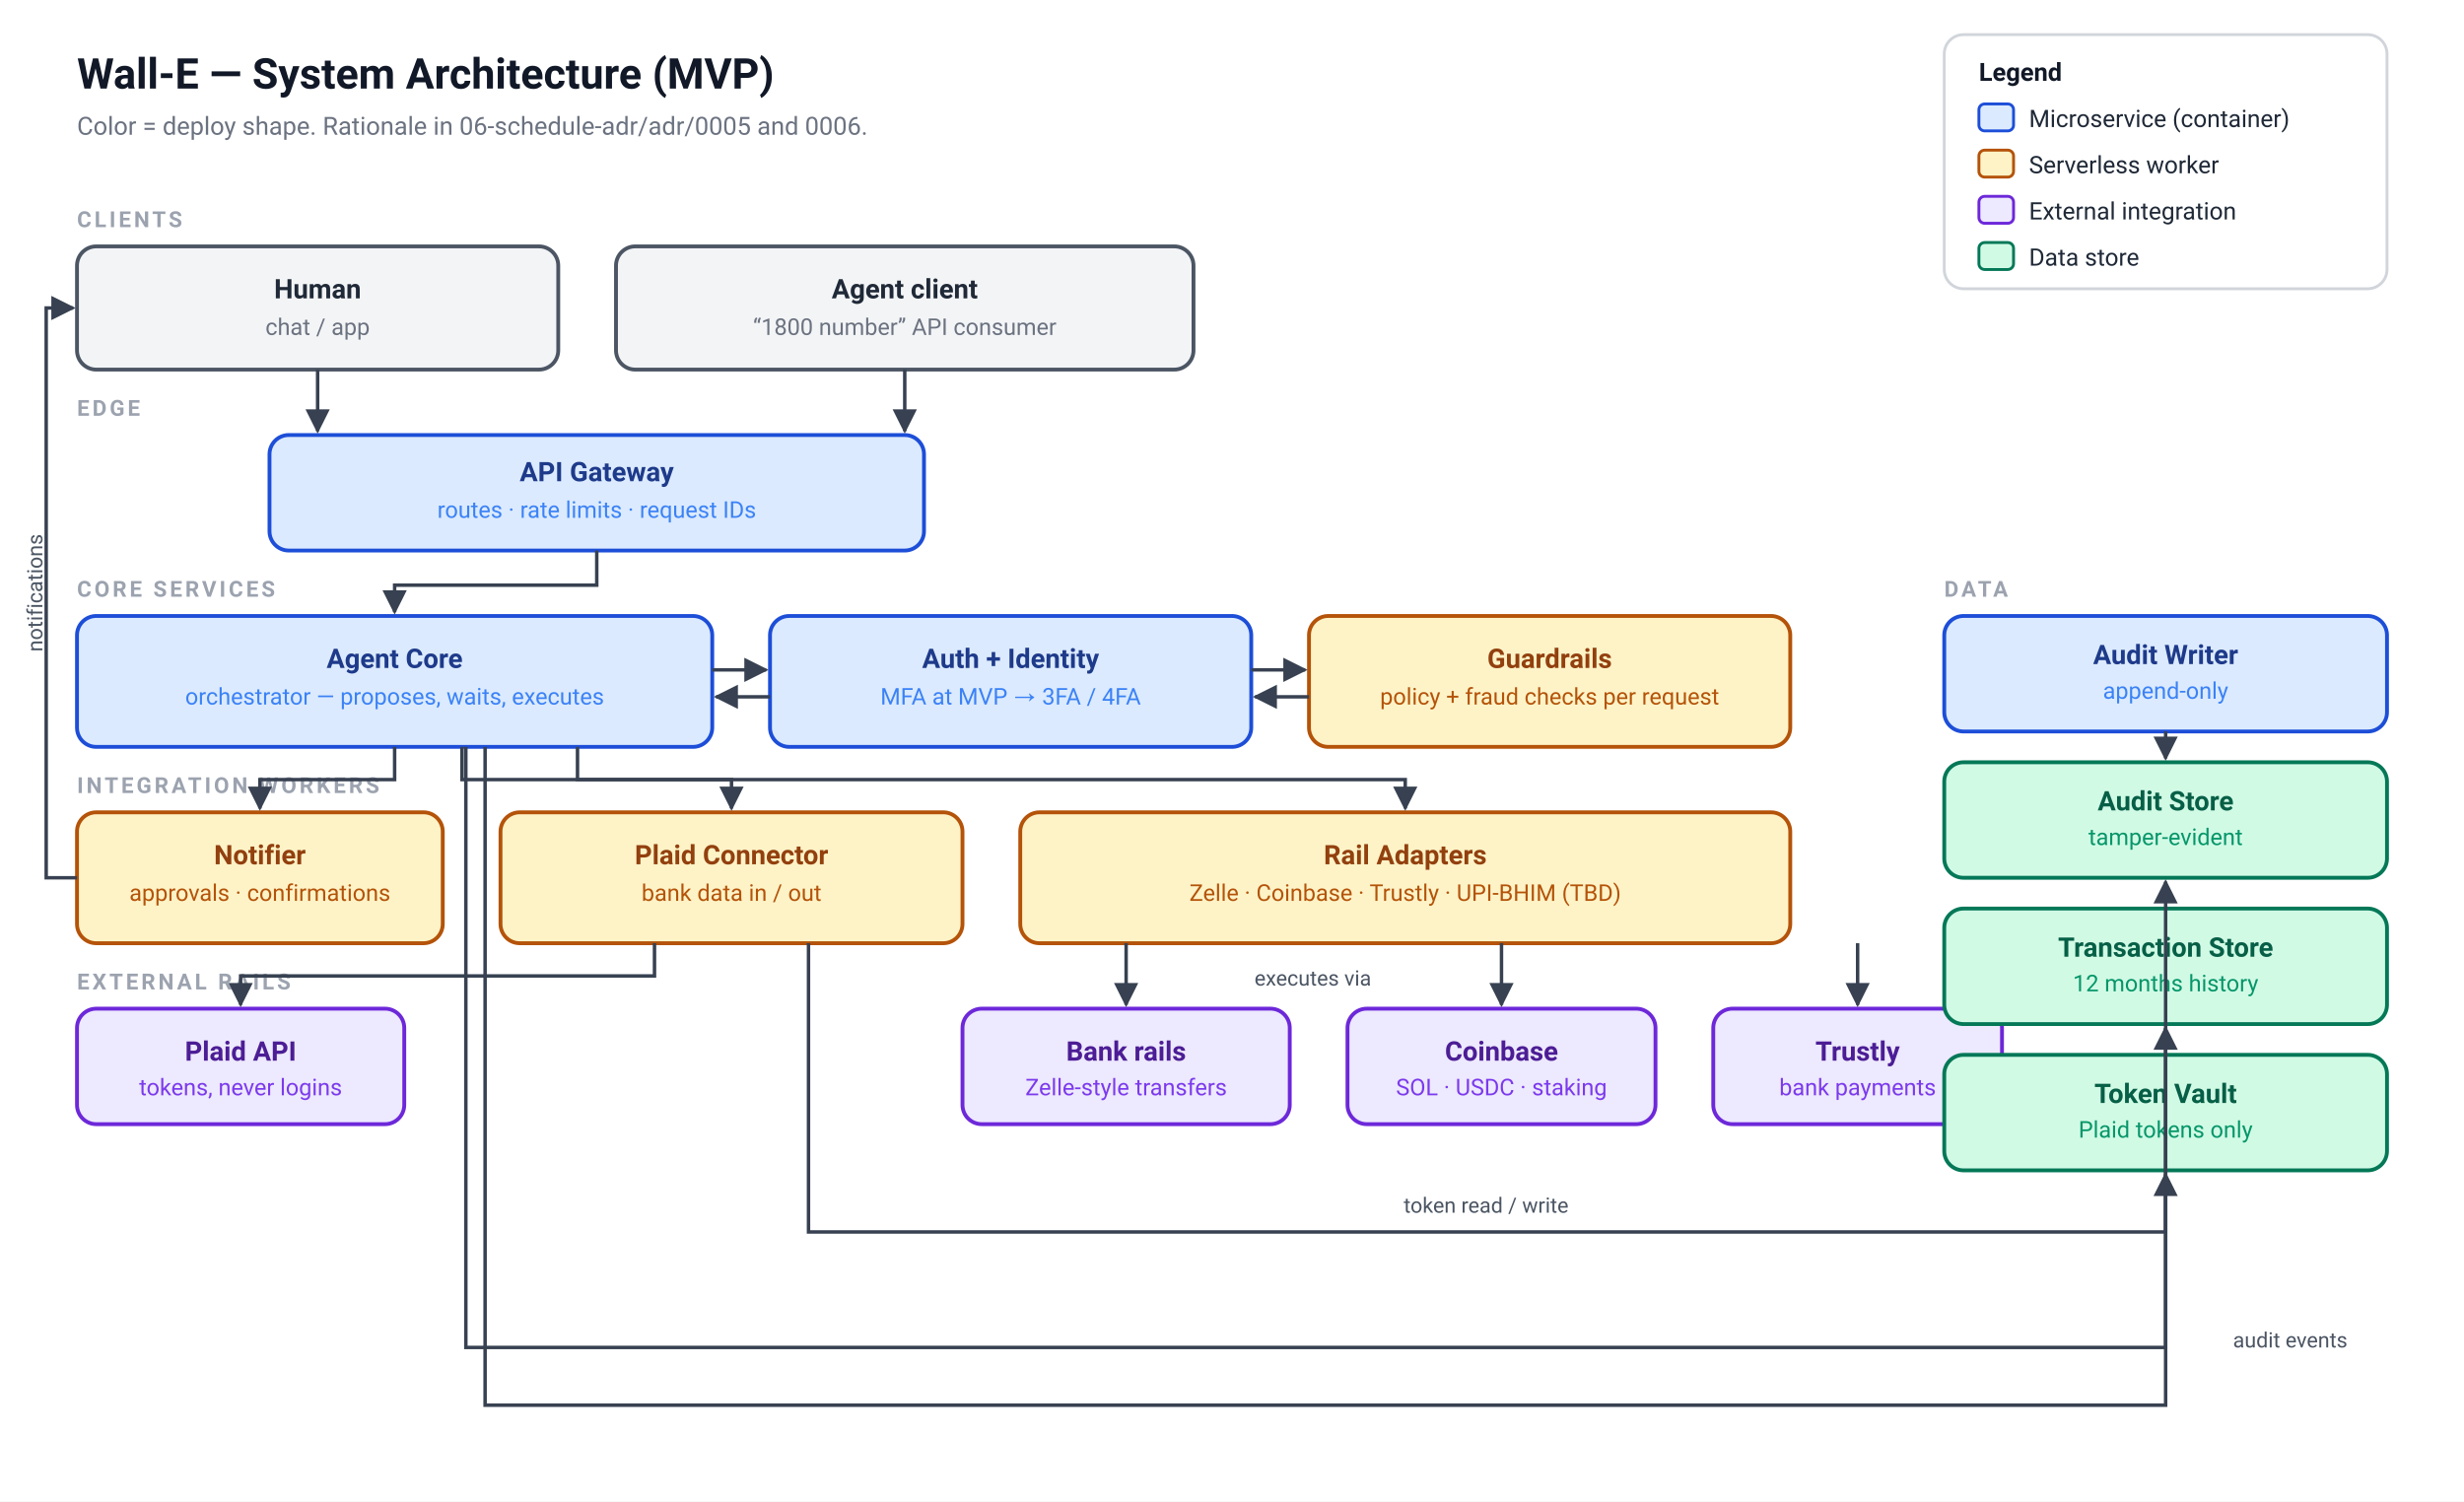
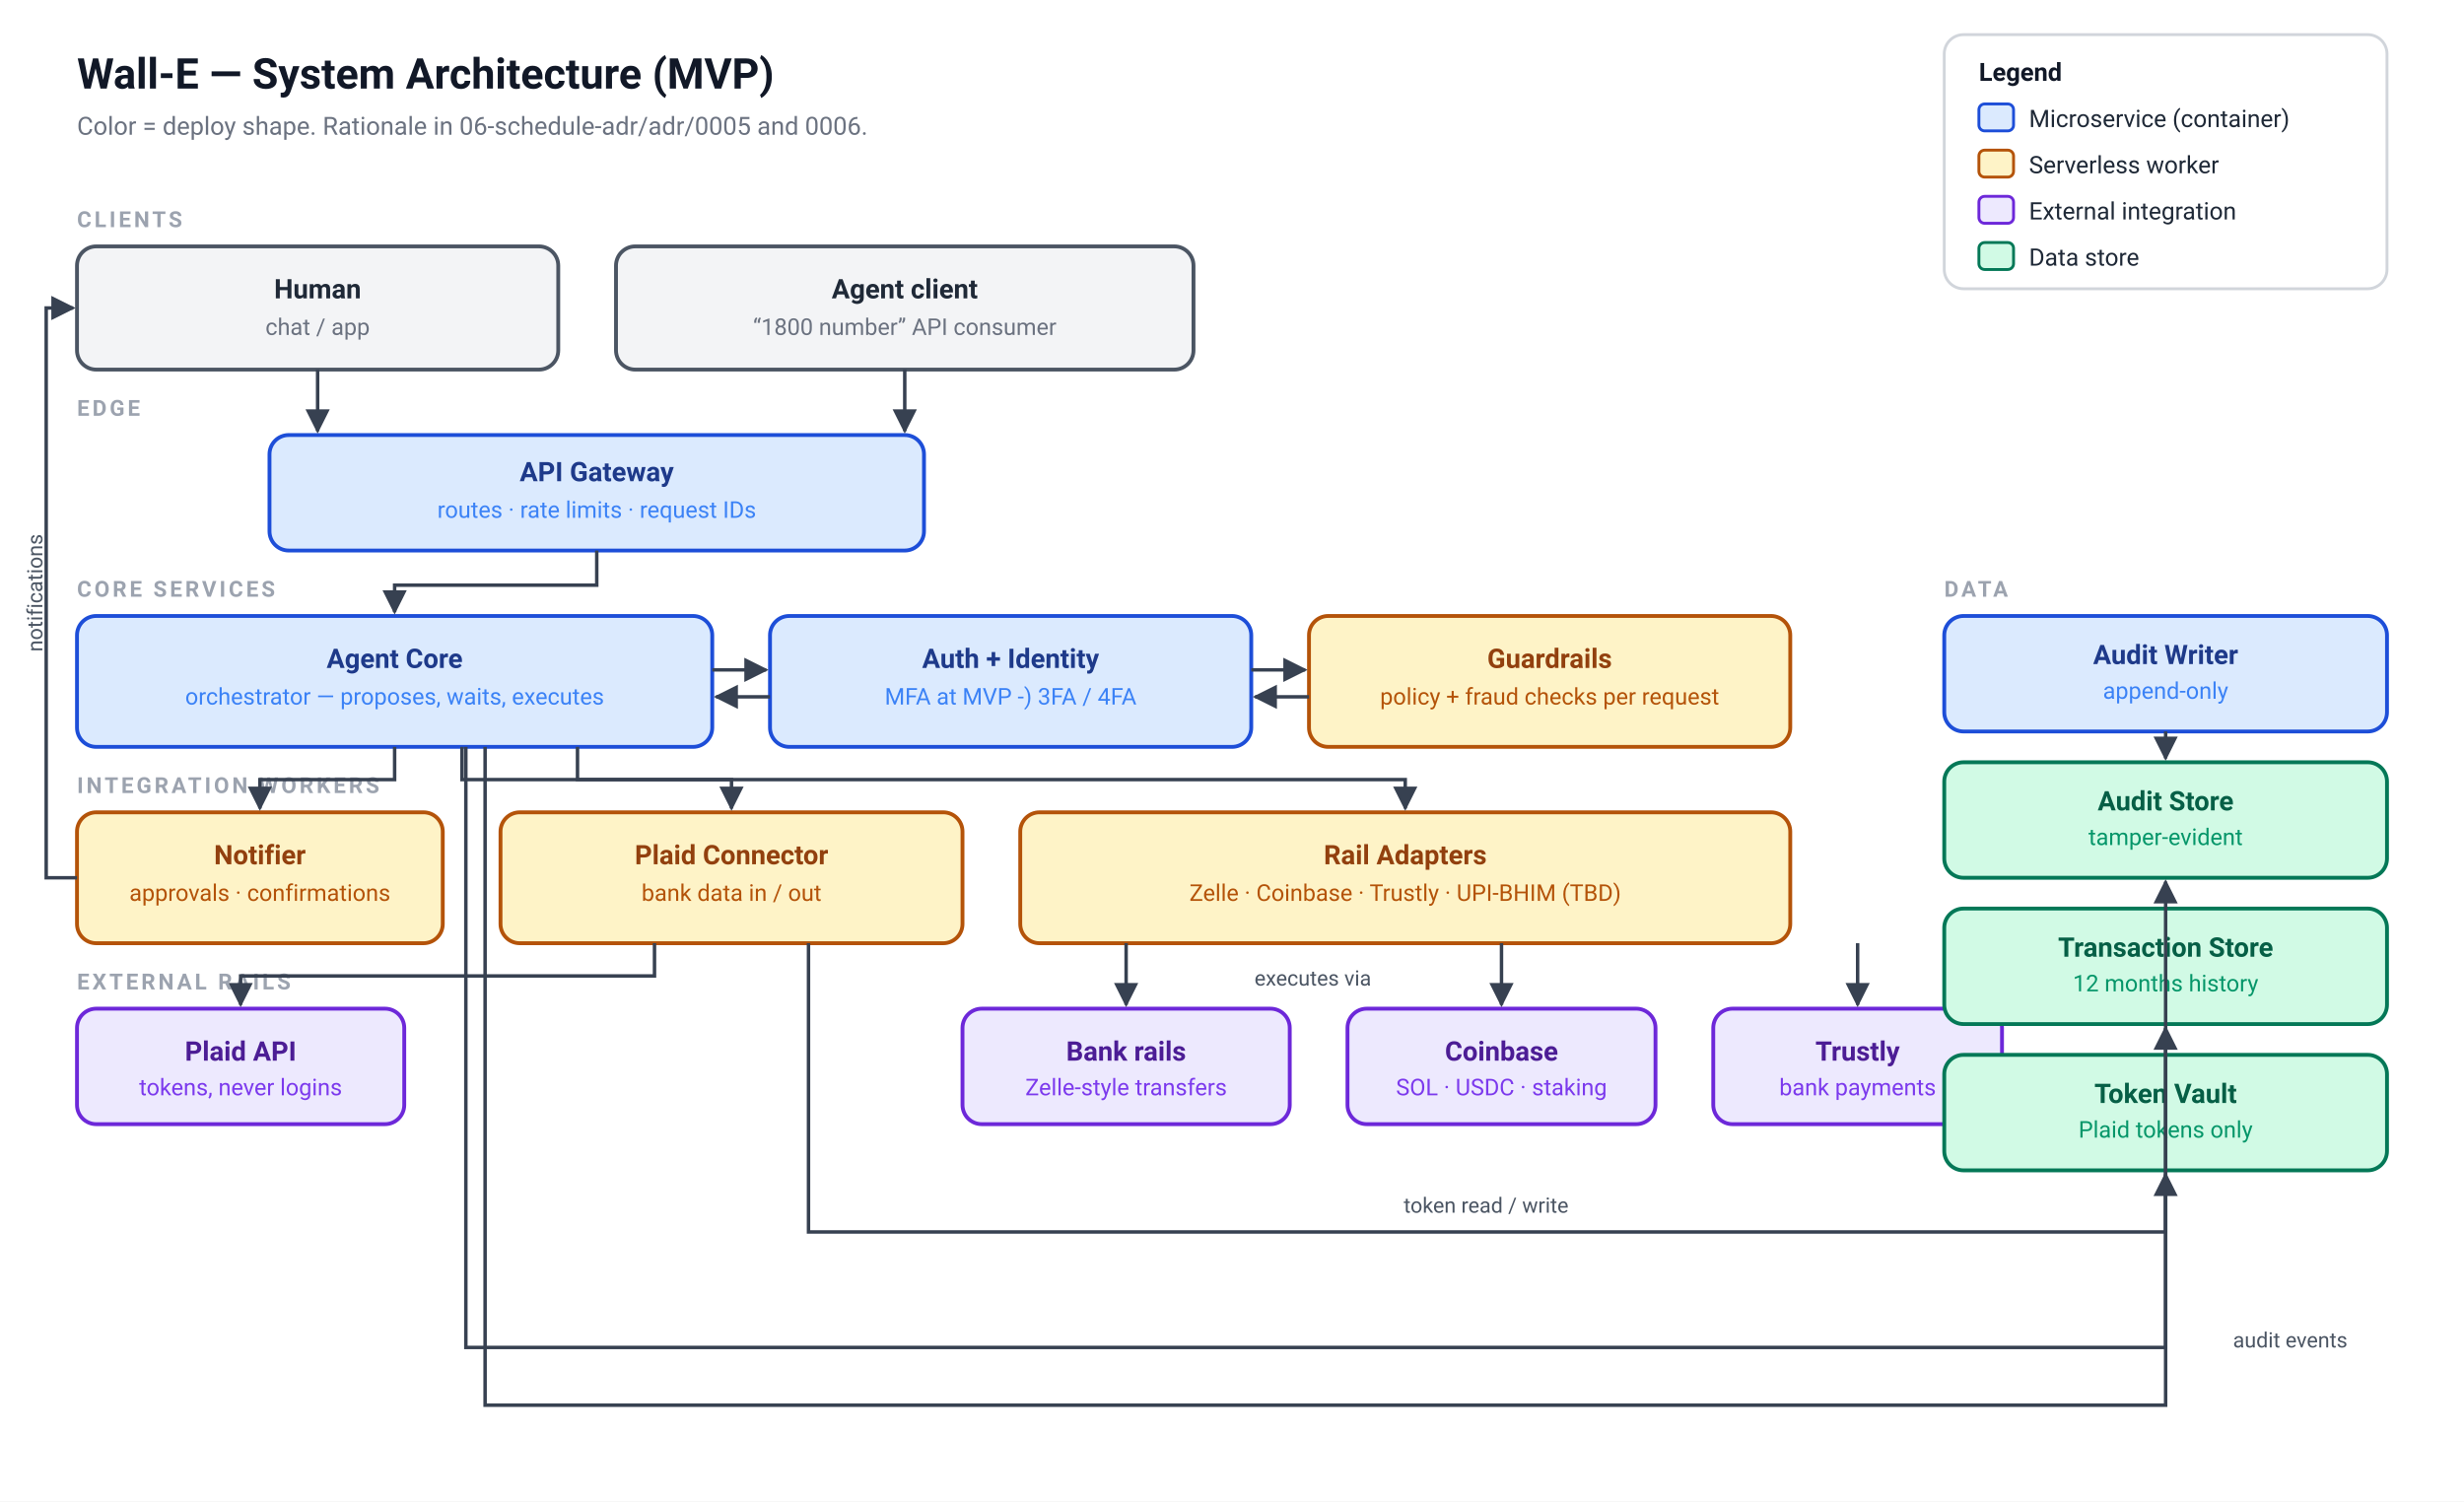
<svg xmlns="http://www.w3.org/2000/svg" width="1280" height="780" viewBox="0 0 1280 780" font-family="ui-sans-serif, system-ui, -apple-system, 'Segoe UI', Roboto, Helvetica, Arial, sans-serif">
  <defs>
    <marker id="arr" viewBox="0 0 10 10" refX="9" refY="5" markerWidth="7" markerHeight="7" orient="auto-start-reverse">
      <path d="M 0 0 L 10 5 L 0 10 z" fill="#374151" />
    </marker>
  </defs>
  <rect x="0" y="0" width="1280" height="780" fill="#FFFFFF" />
  <text x="40" y="46" font-size="22" font-weight="700" fill="#111827">Wall-E — System Architecture (MVP)</text>
  <text x="40" y="70" font-size="13" fill="#6B7280">Color = deploy shape. Rationale in 06-schedule-adr/adr/0005 and 0006.</text>
  <rect x="1010" y="18" width="230" height="132" rx="10" fill="#FFFFFF" stroke="#D1D5DB" stroke-width="1.5" />
  <text x="1028" y="42" font-size="13" font-weight="700" fill="#111827">Legend</text>
  <rect x="1028" y="54" width="18" height="14" rx="3" fill="#DBEAFE" stroke="#1D4ED8" stroke-width="1.5" />
  <text x="1054" y="66" font-size="12.5" fill="#1F2937">Microservice (container)</text>
  <rect x="1028" y="78" width="18" height="14" rx="3" fill="#FEF3C7" stroke="#B45309" stroke-width="1.5" />
  <text x="1054" y="90" font-size="12.5" fill="#1F2937">Serverless worker</text>
  <rect x="1028" y="102" width="18" height="14" rx="3" fill="#EDE9FE" stroke="#6D28D9" stroke-width="1.5" />
  <text x="1054" y="114" font-size="12.5" fill="#1F2937">External integration</text>
  <rect x="1028" y="126" width="18" height="14" rx="3" fill="#D1FAE5" stroke="#047857" stroke-width="1.5" />
  <text x="1054" y="138" font-size="12.5" fill="#1F2937">Data store</text>
  <text x="40" y="118" font-size="11.5" font-weight="700" fill="#9CA3AF" letter-spacing="1.5">CLIENTS</text>
  <rect x="40" y="128" width="250" height="64" rx="10" fill="#F3F4F6" stroke="#4B5563" stroke-width="2" />
  <text x="165" y="155" font-size="14" font-weight="700" fill="#1F2937" text-anchor="middle">Human</text>
  <text x="165" y="174" font-size="12" fill="#6B7280" text-anchor="middle">chat / app</text>
  <rect x="320" y="128" width="300" height="64" rx="10" fill="#F3F4F6" stroke="#4B5563" stroke-width="2" />
  <text x="470" y="155" font-size="14" font-weight="700" fill="#1F2937" text-anchor="middle">Agent client</text>
  <text x="470" y="174" font-size="12" fill="#6B7280" text-anchor="middle">“1800 number” API consumer</text>
  <text x="40" y="216" font-size="11.5" font-weight="700" fill="#9CA3AF" letter-spacing="1.5">EDGE</text>
  <rect x="140" y="226" width="340" height="60" rx="10" fill="#DBEAFE" stroke="#1D4ED8" stroke-width="2" />
  <text x="310" y="250" font-size="14" font-weight="700" fill="#1E3A8A" text-anchor="middle">API Gateway</text>
  <text x="310" y="269" font-size="12" fill="#3B82F6" text-anchor="middle">routes · rate limits · request IDs</text>
  <text x="40" y="310" font-size="11.5" font-weight="700" fill="#9CA3AF" letter-spacing="1.5">CORE SERVICES</text>
  <rect x="40" y="320" width="330" height="68" rx="10" fill="#DBEAFE" stroke="#1D4ED8" stroke-width="2" />
  <text x="205" y="347" font-size="14" font-weight="700" fill="#1E3A8A" text-anchor="middle">Agent Core</text>
  <text x="205" y="366" font-size="12" fill="#3B82F6" text-anchor="middle">orchestrator — proposes, waits, executes</text>
  <rect x="400" y="320" width="250" height="68" rx="10" fill="#DBEAFE" stroke="#1D4ED8" stroke-width="2" />
  <text x="525" y="347" font-size="14" font-weight="700" fill="#1E3A8A" text-anchor="middle">Auth + Identity</text>
-   <text x="525" y="366" font-size="12" fill="#3B82F6" text-anchor="middle">MFA at MVP → 3FA / 4FA</text>
+   <text x="525" y="366" font-size="12" fill="#3B82F6" text-anchor="middle">MFA at MVP -) 3FA / 4FA</text>
  <rect x="680" y="320" width="250" height="68" rx="10" fill="#FEF3C7" stroke="#B45309" stroke-width="2" />
  <text x="805" y="347" font-size="14" font-weight="700" fill="#92400E" text-anchor="middle">Guardrails</text>
  <text x="805" y="366" font-size="12" fill="#B45309" text-anchor="middle">policy + fraud checks per request</text>
  <text x="40" y="412" font-size="11.5" font-weight="700" fill="#9CA3AF" letter-spacing="1.5">INTEGRATION WORKERS</text>
  <rect x="40" y="422" width="190" height="68" rx="10" fill="#FEF3C7" stroke="#B45309" stroke-width="2" />
  <text x="135" y="449" font-size="14" font-weight="700" fill="#92400E" text-anchor="middle">Notifier</text>
  <text x="135" y="468" font-size="12" fill="#B45309" text-anchor="middle">approvals · confirmations</text>
  <rect x="260" y="422" width="240" height="68" rx="10" fill="#FEF3C7" stroke="#B45309" stroke-width="2" />
  <text x="380" y="449" font-size="14" font-weight="700" fill="#92400E" text-anchor="middle">Plaid Connector</text>
  <text x="380" y="468" font-size="12" fill="#B45309" text-anchor="middle">bank data in / out</text>
  <rect x="530" y="422" width="400" height="68" rx="10" fill="#FEF3C7" stroke="#B45309" stroke-width="2" />
  <text x="730" y="449" font-size="14" font-weight="700" fill="#92400E" text-anchor="middle">Rail Adapters</text>
  <text x="730" y="468" font-size="12" fill="#B45309" text-anchor="middle">Zelle · Coinbase · Trustly · UPI-BHIM (TBD)</text>
  <text x="40" y="514" font-size="11.5" font-weight="700" fill="#9CA3AF" letter-spacing="1.5">EXTERNAL RAILS</text>
  <rect x="40" y="524" width="170" height="60" rx="10" fill="#EDE9FE" stroke="#6D28D9" stroke-width="2" />
  <text x="125" y="551" font-size="14" font-weight="700" fill="#4C1D95" text-anchor="middle">Plaid API</text>
  <text x="125" y="569" font-size="12" fill="#7C3AED" text-anchor="middle">tokens, never logins</text>
  <rect x="500" y="524" width="170" height="60" rx="10" fill="#EDE9FE" stroke="#6D28D9" stroke-width="2" />
  <text x="585" y="551" font-size="14" font-weight="700" fill="#4C1D95" text-anchor="middle">Bank rails</text>
  <text x="585" y="569" font-size="12" fill="#7C3AED" text-anchor="middle">Zelle-style transfers</text>
  <rect x="700" y="524" width="160" height="60" rx="10" fill="#EDE9FE" stroke="#6D28D9" stroke-width="2" />
  <text x="780" y="551" font-size="14" font-weight="700" fill="#4C1D95" text-anchor="middle">Coinbase</text>
  <text x="780" y="569" font-size="12" fill="#7C3AED" text-anchor="middle">SOL · USDC · staking</text>
  <rect x="890" y="524" width="150" height="60" rx="10" fill="#EDE9FE" stroke="#6D28D9" stroke-width="2" />
  <text x="965" y="551" font-size="14" font-weight="700" fill="#4C1D95" text-anchor="middle">Trustly</text>
  <text x="965" y="569" font-size="12" fill="#7C3AED" text-anchor="middle">bank payments</text>
  <text x="1010" y="310" font-size="11.5" font-weight="700" fill="#9CA3AF" letter-spacing="1.5">DATA</text>
  <rect x="1010" y="320" width="230" height="60" rx="10" fill="#DBEAFE" stroke="#1D4ED8" stroke-width="2" />
  <text x="1125" y="345" font-size="14" font-weight="700" fill="#1E3A8A" text-anchor="middle">Audit Writer</text>
  <text x="1125" y="363" font-size="12" fill="#3B82F6" text-anchor="middle">append-only</text>
  <rect x="1010" y="396" width="230" height="60" rx="10" fill="#D1FAE5" stroke="#047857" stroke-width="2" />
  <text x="1125" y="421" font-size="14" font-weight="700" fill="#065F46" text-anchor="middle">Audit Store</text>
  <text x="1125" y="439" font-size="12" fill="#059669" text-anchor="middle">tamper-evident</text>
  <rect x="1010" y="472" width="230" height="60" rx="10" fill="#D1FAE5" stroke="#047857" stroke-width="2" />
  <text x="1125" y="497" font-size="14" font-weight="700" fill="#065F46" text-anchor="middle">Transaction Store</text>
  <text x="1125" y="515" font-size="12" fill="#059669" text-anchor="middle">12 months history</text>
  <rect x="1010" y="548" width="230" height="60" rx="10" fill="#D1FAE5" stroke="#047857" stroke-width="2" />
  <text x="1125" y="573" font-size="14" font-weight="700" fill="#065F46" text-anchor="middle">Token Vault</text>
  <text x="1125" y="591" font-size="12" fill="#059669" text-anchor="middle">Plaid tokens only</text>
  <g stroke="#374151" stroke-width="1.8" fill="none">
    <line x1="165" y1="192" x2="165" y2="224" marker-end="url(#arr)" />
    <line x1="470" y1="192" x2="470" y2="224" marker-end="url(#arr)" />
    <polyline points="310,286 310,304 205,304 205,318" marker-end="url(#arr)" />
    <line x1="370" y1="348" x2="398" y2="348" marker-end="url(#arr)" />
    <line x1="400" y1="362" x2="372" y2="362" marker-end="url(#arr)" />
    <line x1="650" y1="348" x2="678" y2="348" marker-end="url(#arr)" />
    <line x1="680" y1="362" x2="652" y2="362" marker-end="url(#arr)" />
    <polyline points="205,388 205,405 135,405 135,420" marker-end="url(#arr)" />
    <polyline points="240,388 240,405 380,405 380,420" marker-end="url(#arr)" />
    <polyline points="300,388 300,405 730,405 730,420" marker-end="url(#arr)" />
    <polyline points="40,456 24,456 24,160 38,160" marker-end="url(#arr)" />
    <polyline points="340,490 340,507 125,507 125,522" marker-end="url(#arr)" />
    <line x1="585" y1="490" x2="585" y2="522" marker-end="url(#arr)" />
    <line x1="780" y1="490" x2="780" y2="522" marker-end="url(#arr)" />
    <line x1="965" y1="490" x2="965" y2="522" marker-end="url(#arr)" />
    <polyline points="420,490 420,640 1125,640 1125,610" marker-end="url(#arr)" />
    <line x1="1125" y1="380" x2="1125" y2="394" marker-end="url(#arr)" />
    <polyline points="242,388 242,700 1125,700 1125,534" marker-end="url(#arr)" />
    <polyline points="252,388 252,730 1125,730 1125,458" marker-end="url(#arr)" />
  </g>
  <text x="22" y="308" font-size="11" fill="#4B5563" text-anchor="middle" transform="rotate(-90 22 308)">notifications</text>
  <text x="682" y="512" font-size="11" fill="#4B5563" text-anchor="middle">executes via</text>
  <text x="772" y="630" font-size="11" fill="#4B5563" text-anchor="middle">token read / write</text>
  <text x="1160" y="700" font-size="11" fill="#4B5563">audit events</text>
</svg>
